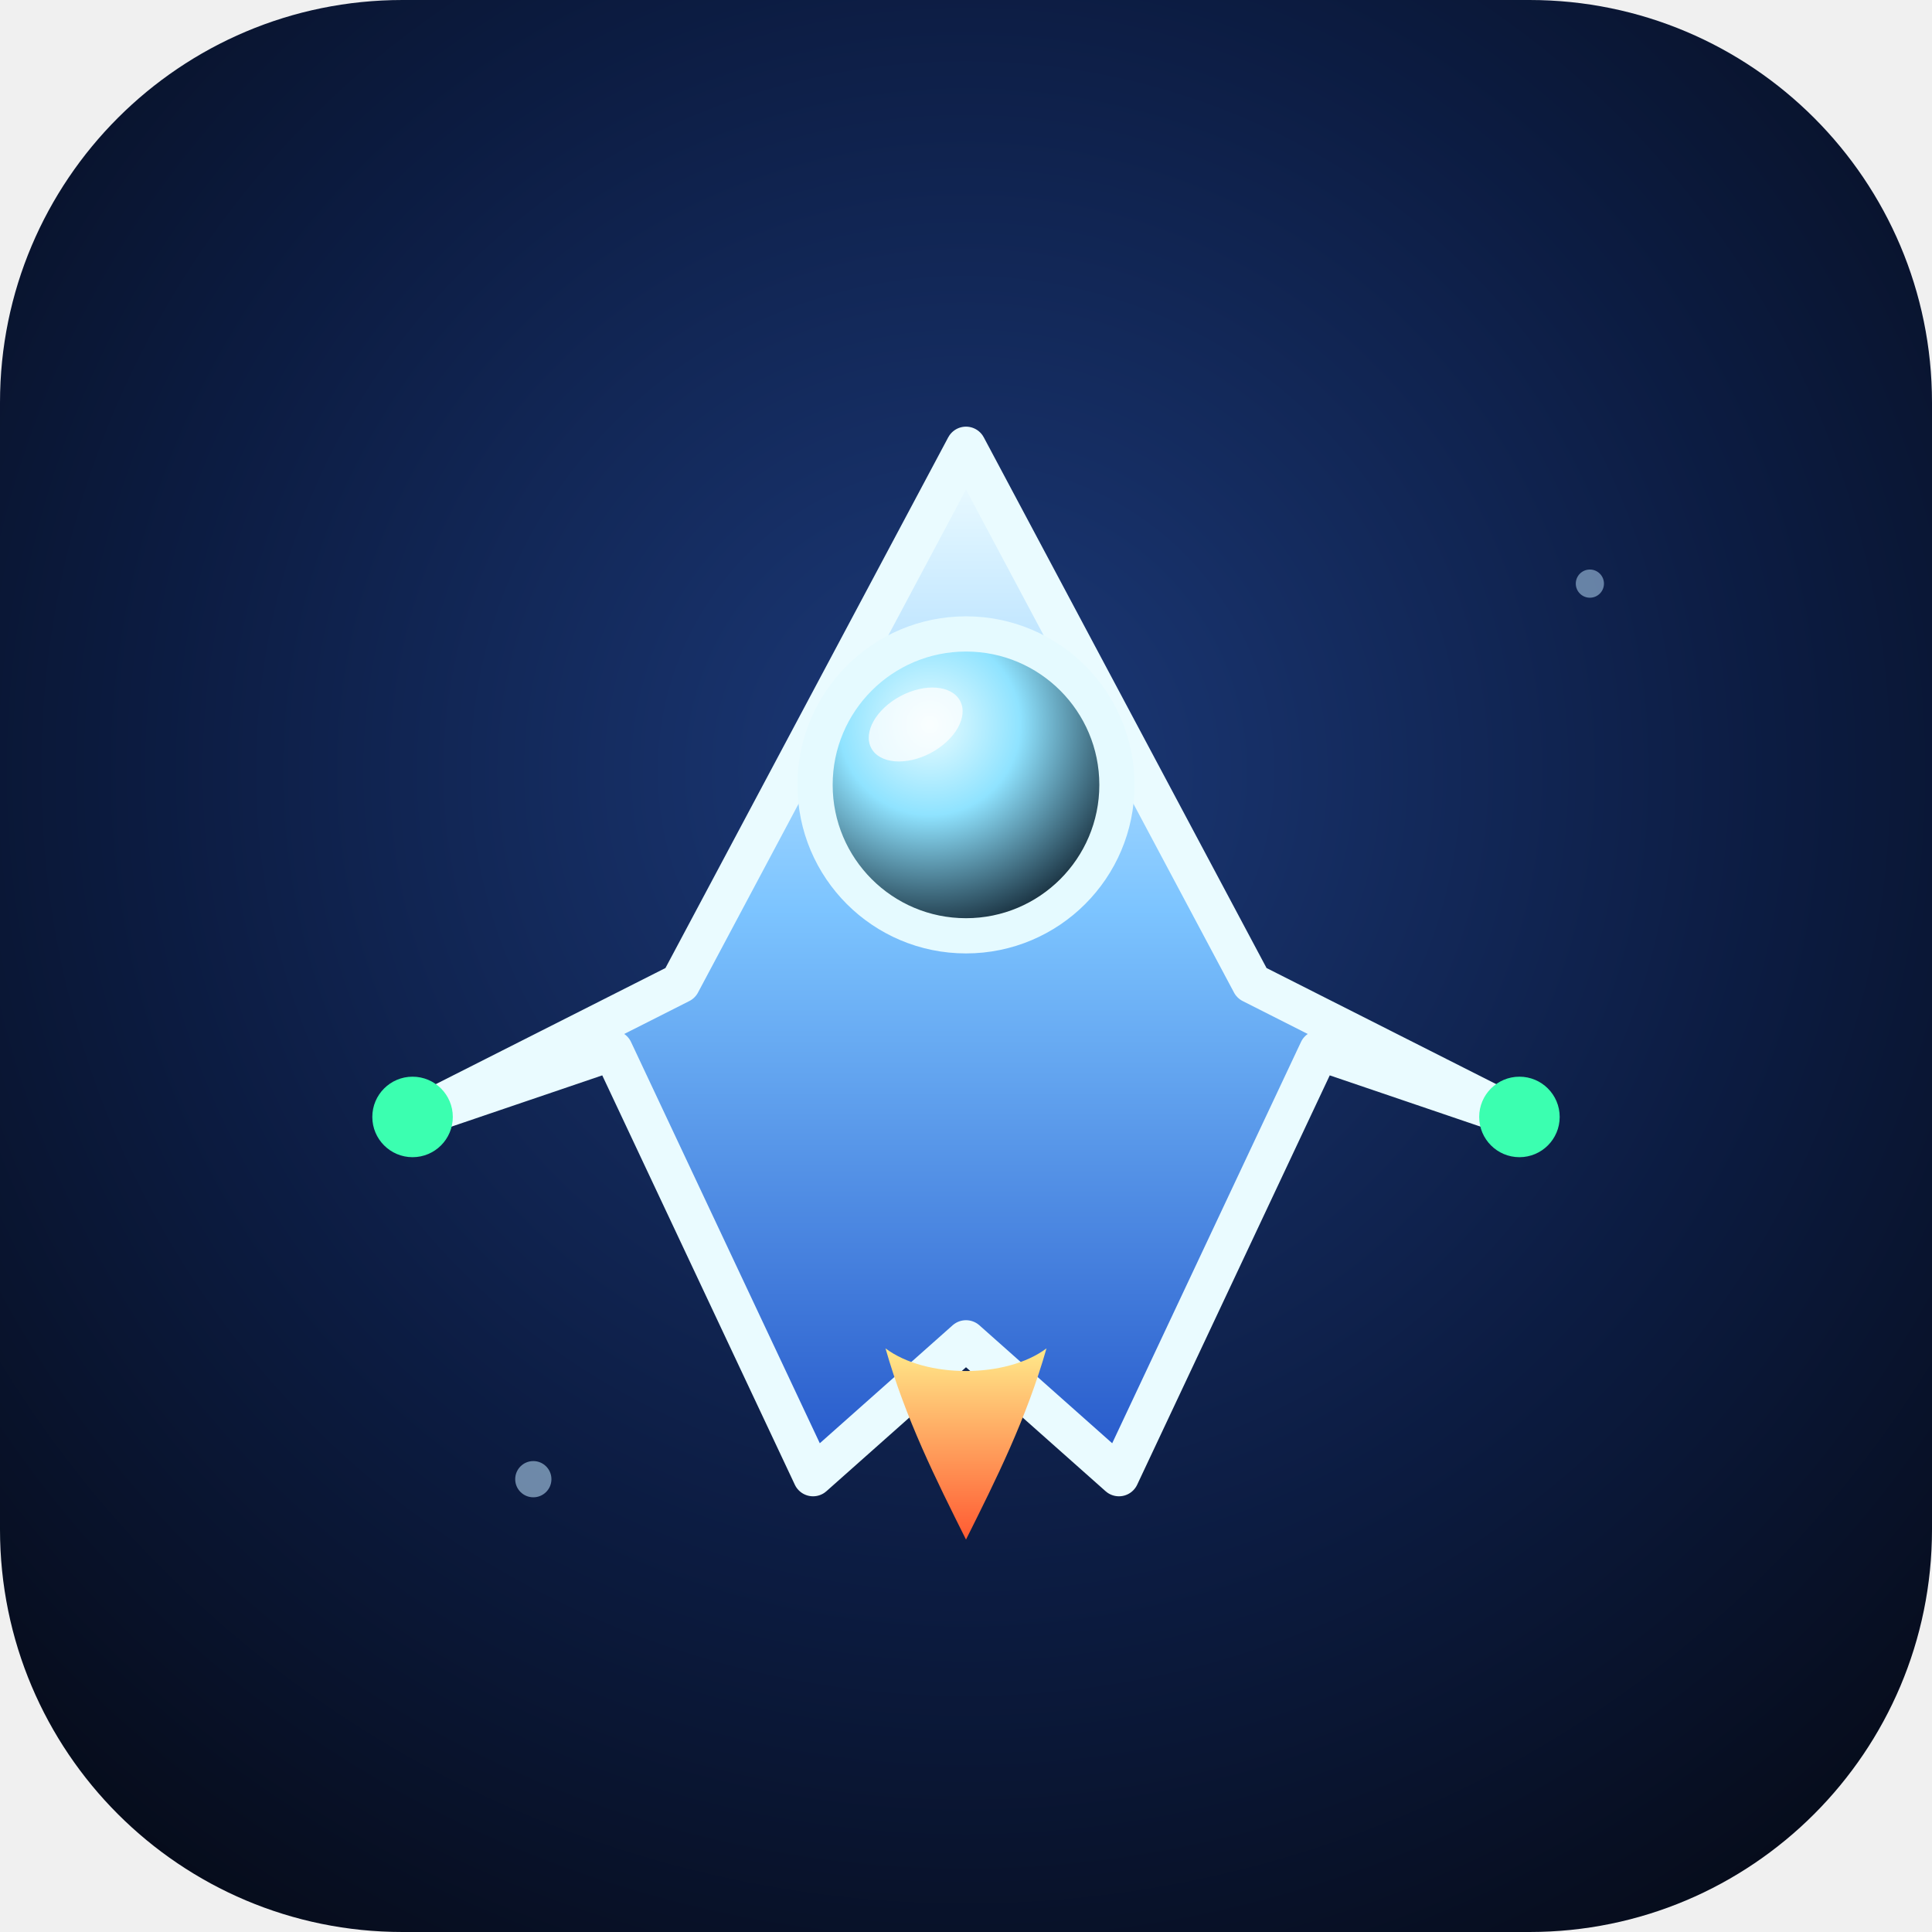
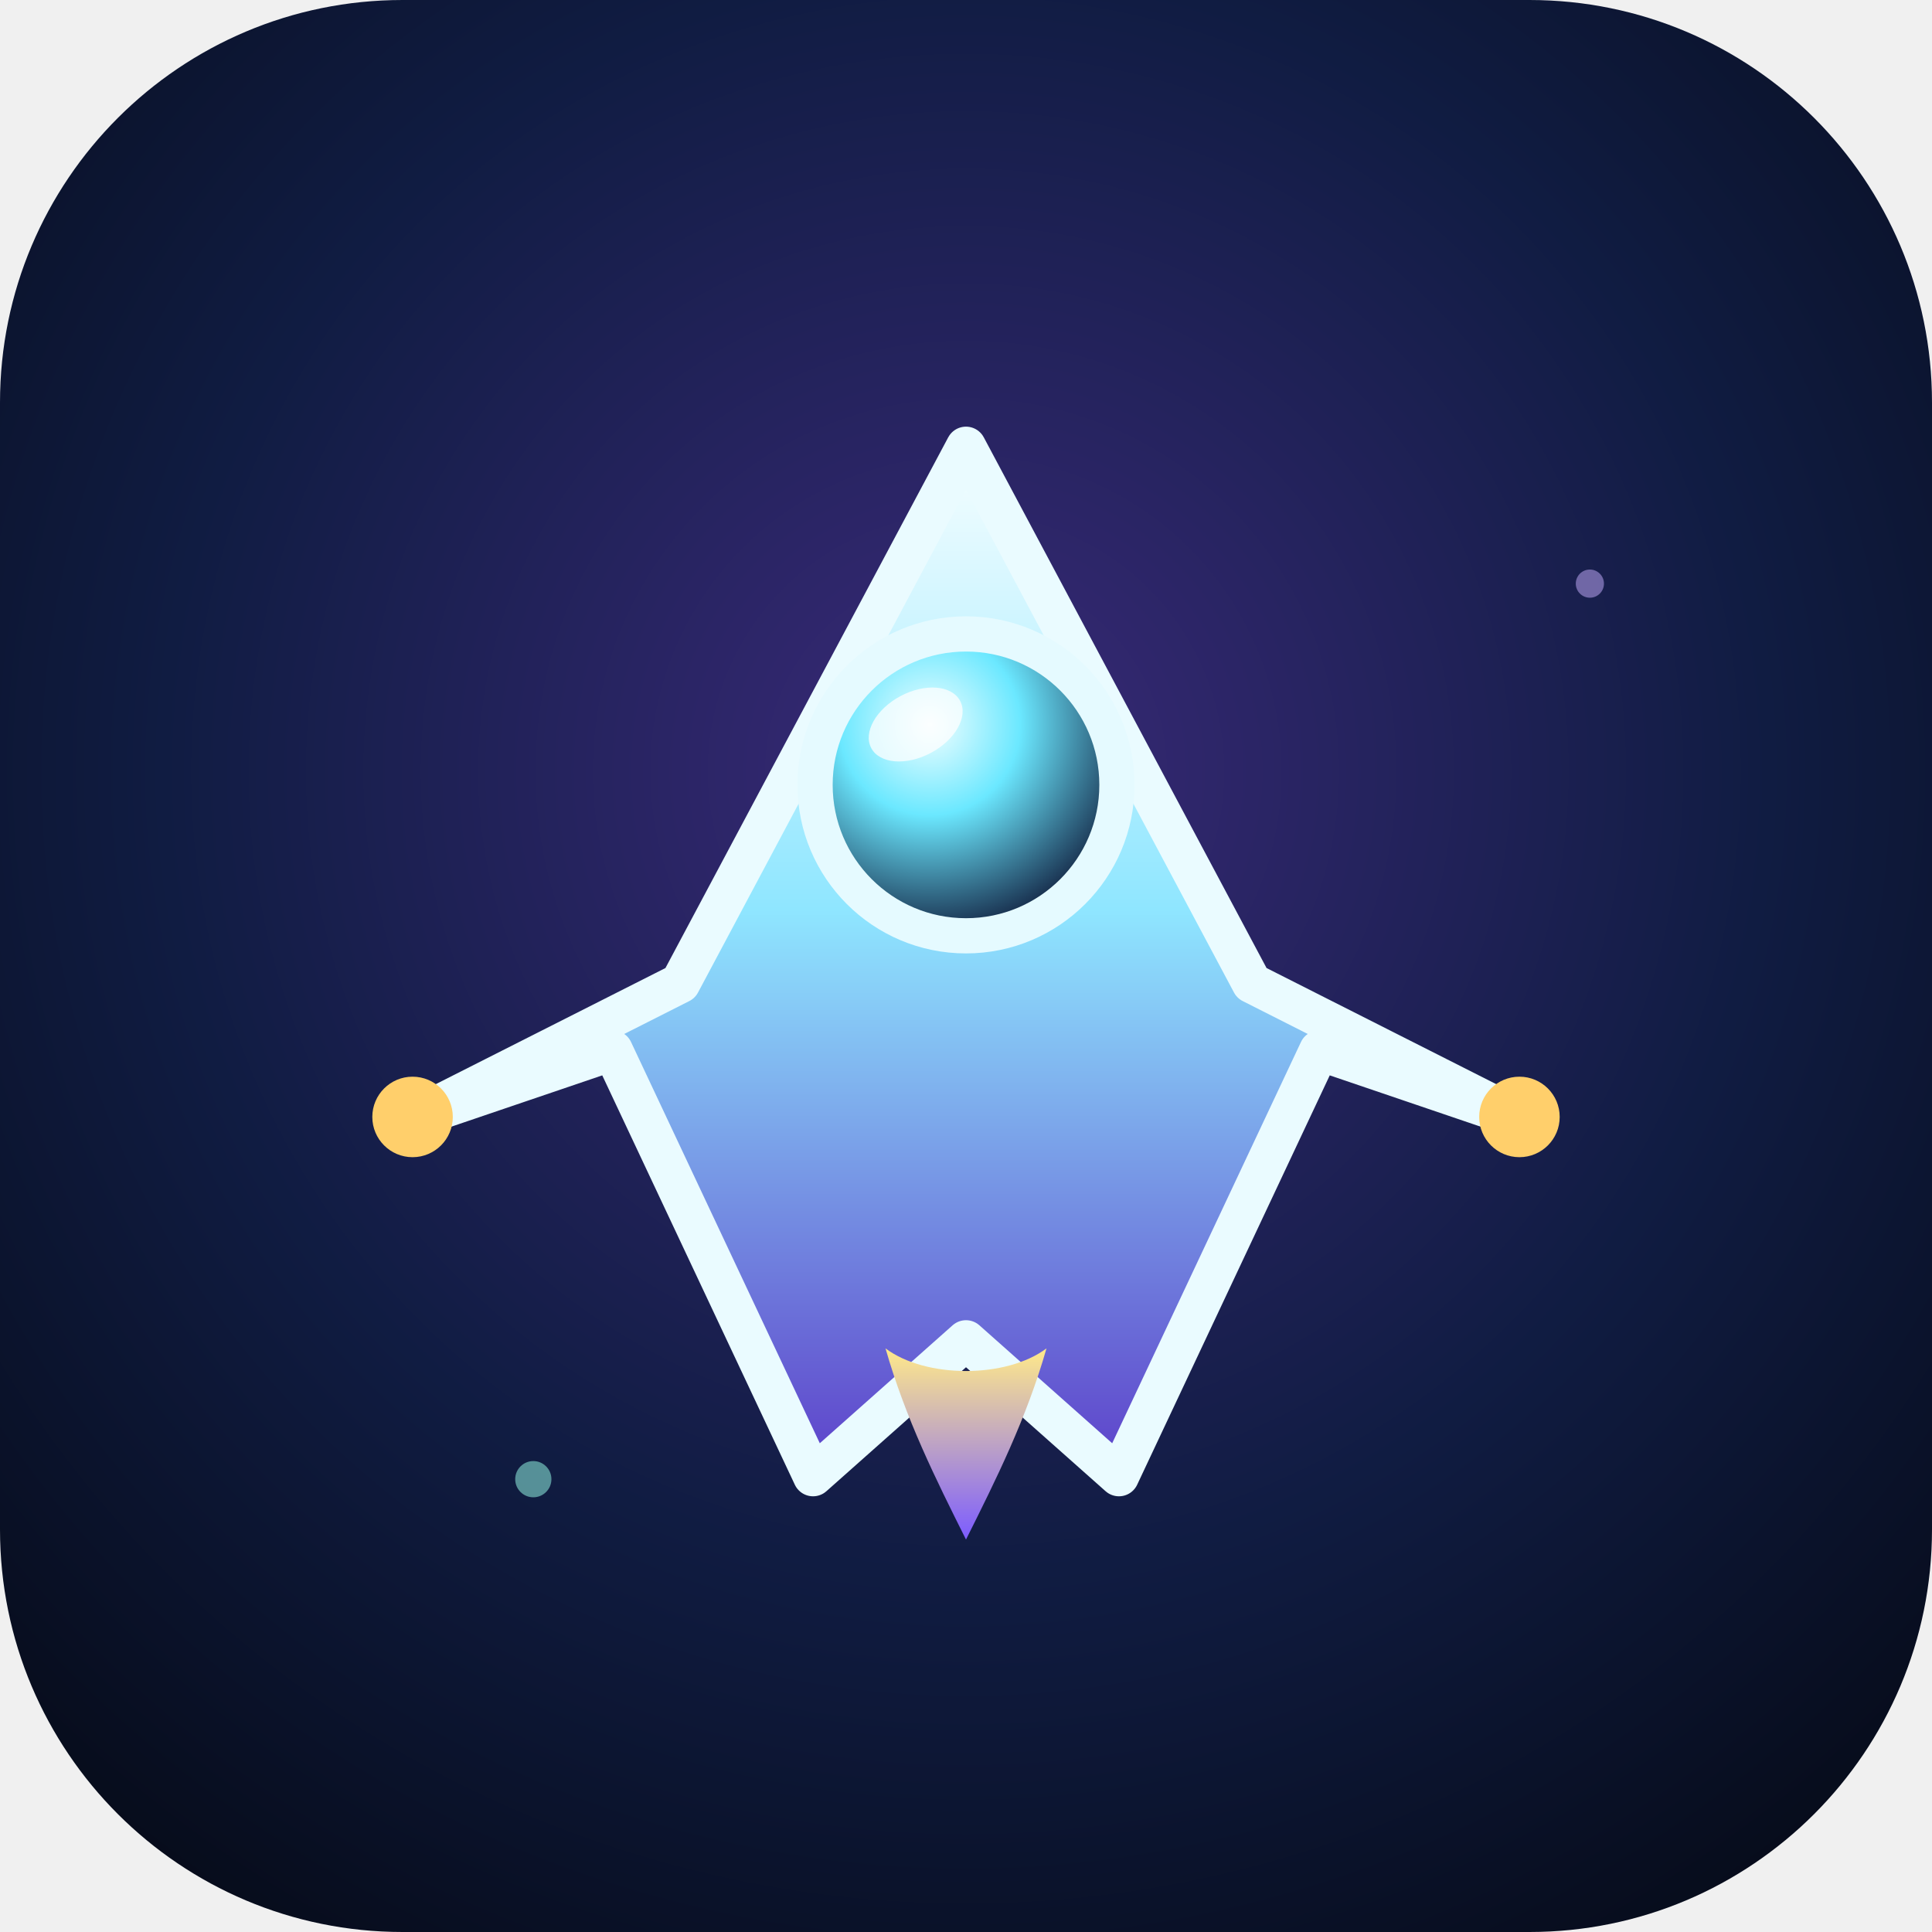
<svg xmlns="http://www.w3.org/2000/svg" width="192" height="192" viewBox="0 0 192 192">
  <defs>
    <radialGradient id="bg" cx="50%" cy="40%" r="75%">
-       <stop offset="0" stop-color="#1c3a7a" />
-       <stop offset="0.55" stop-color="#0c1c42" />
+       <stop offset="0" stop-color="#3a2a7a" />
+       <stop offset="0.55" stop-color="#101c42" />
      <stop offset="1" stop-color="#050914" />
    </radialGradient>
    <linearGradient id="body" x1="0" x2="0" y1="0" y2="1">
-       <stop offset="0" stop-color="#f2feff" />
-       <stop offset="0.45" stop-color="#7cc4ff" />
-       <stop offset="1" stop-color="#2456c9" />
+       <stop offset="0" stop-color="#f6feff" />
+       <stop offset="0.45" stop-color="#8fe6ff" />
+       <stop offset="1" stop-color="#5c3fc9" />
    </linearGradient>
    <radialGradient id="cockpit" cx="38%" cy="30%" r="75%">
-       <stop offset="0" stop-color="#eafcff" />
-       <stop offset="0.4" stop-color="#8fe3ff" />
-       <stop offset="1" stop-color="#061421" />
+       <stop offset="0" stop-color="#f2feff" />
+       <stop offset="0.4" stop-color="#6be8ff" />
+       <stop offset="1" stop-color="#0a1030" />
    </radialGradient>
    <linearGradient id="flame" x1="0" x2="0" y1="0" y2="1">
      <stop offset="0" stop-color="#ffe98a" />
-       <stop offset="1" stop-color="#ff5b32" />
+       <stop offset="1" stop-color="#7c5cff" />
    </linearGradient>
  </defs>
  <rect width="192" height="192" rx="40" fill="url(#bg)" />
-   <circle cx="53" cy="147" r="1.8" fill="#bfe3ff" opacity="0.55" />
-   <circle cx="158" cy="58" r="1.4" fill="#bfe3ff" opacity="0.5" />
+   <circle cx="53" cy="147" r="1.8" fill="#8ff0e0" opacity="0.55" />
+   <circle cx="158" cy="58" r="1.4" fill="#c8b0ff" opacity="0.5" />
  <path d="M96.0 44.4 L124.4 97.7 L151.1 111.2 L131.1 104.4 L111.2 146.7 L96.0 133.2 L80.8 146.7 L60.9 104.4 L40.9 111.2 L67.6 97.7 Z" fill="url(#body)" stroke="#eafbff" stroke-width="4" stroke-linejoin="round" />
  <circle cx="96" cy="78" r="15" fill="url(#cockpit)" stroke="#e5faff" stroke-width="3.5" />
  <ellipse cx="91" cy="72" rx="5" ry="3.2" fill="#ffffff" opacity="0.75" transform="rotate(-28 91 72)" />
-   <circle cx="151" cy="111" r="4" fill="#3bffb0" />
-   <circle cx="41" cy="111" r="4" fill="#3bffb0" />
+   <circle cx="151" cy="111" r="4" fill="#ffcf6b" />
+   <circle cx="41" cy="111" r="4" fill="#ffcf6b" />
  <path d="M88 134 C90 141 93 147 96 153 C99 147 102 141 104 134 C100 137 92 137 88 134 Z" fill="url(#flame)" />
</svg>
